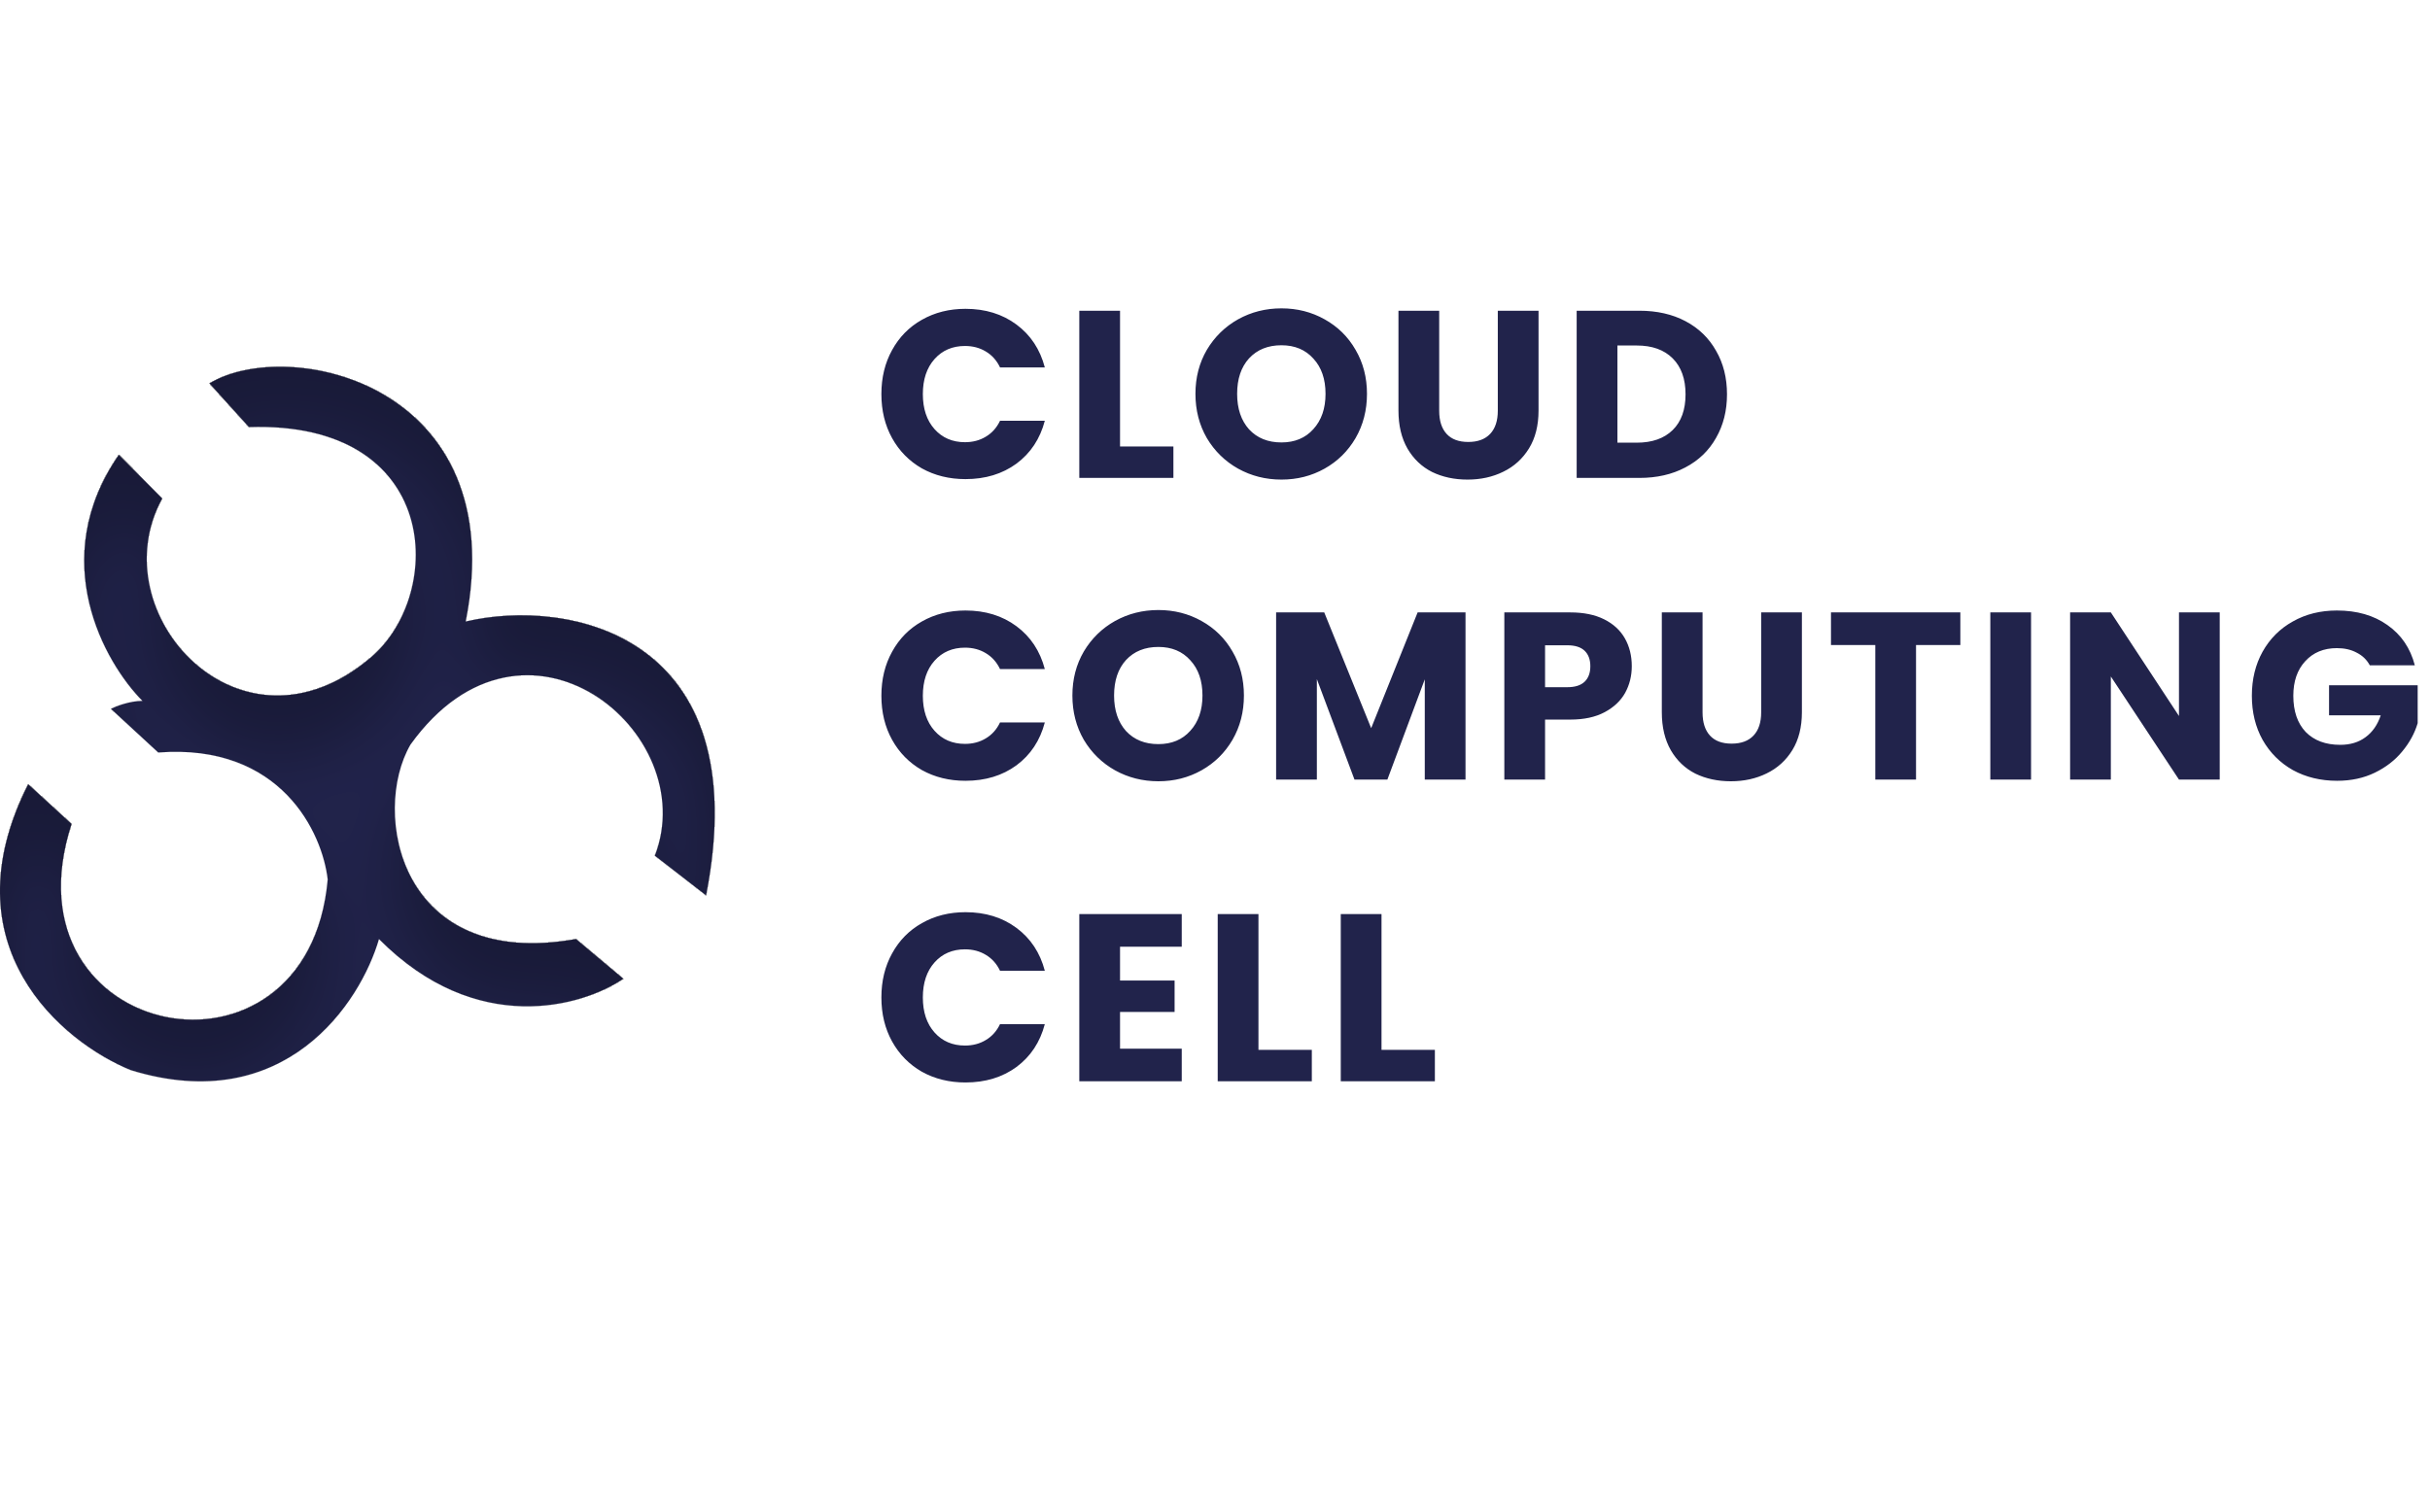
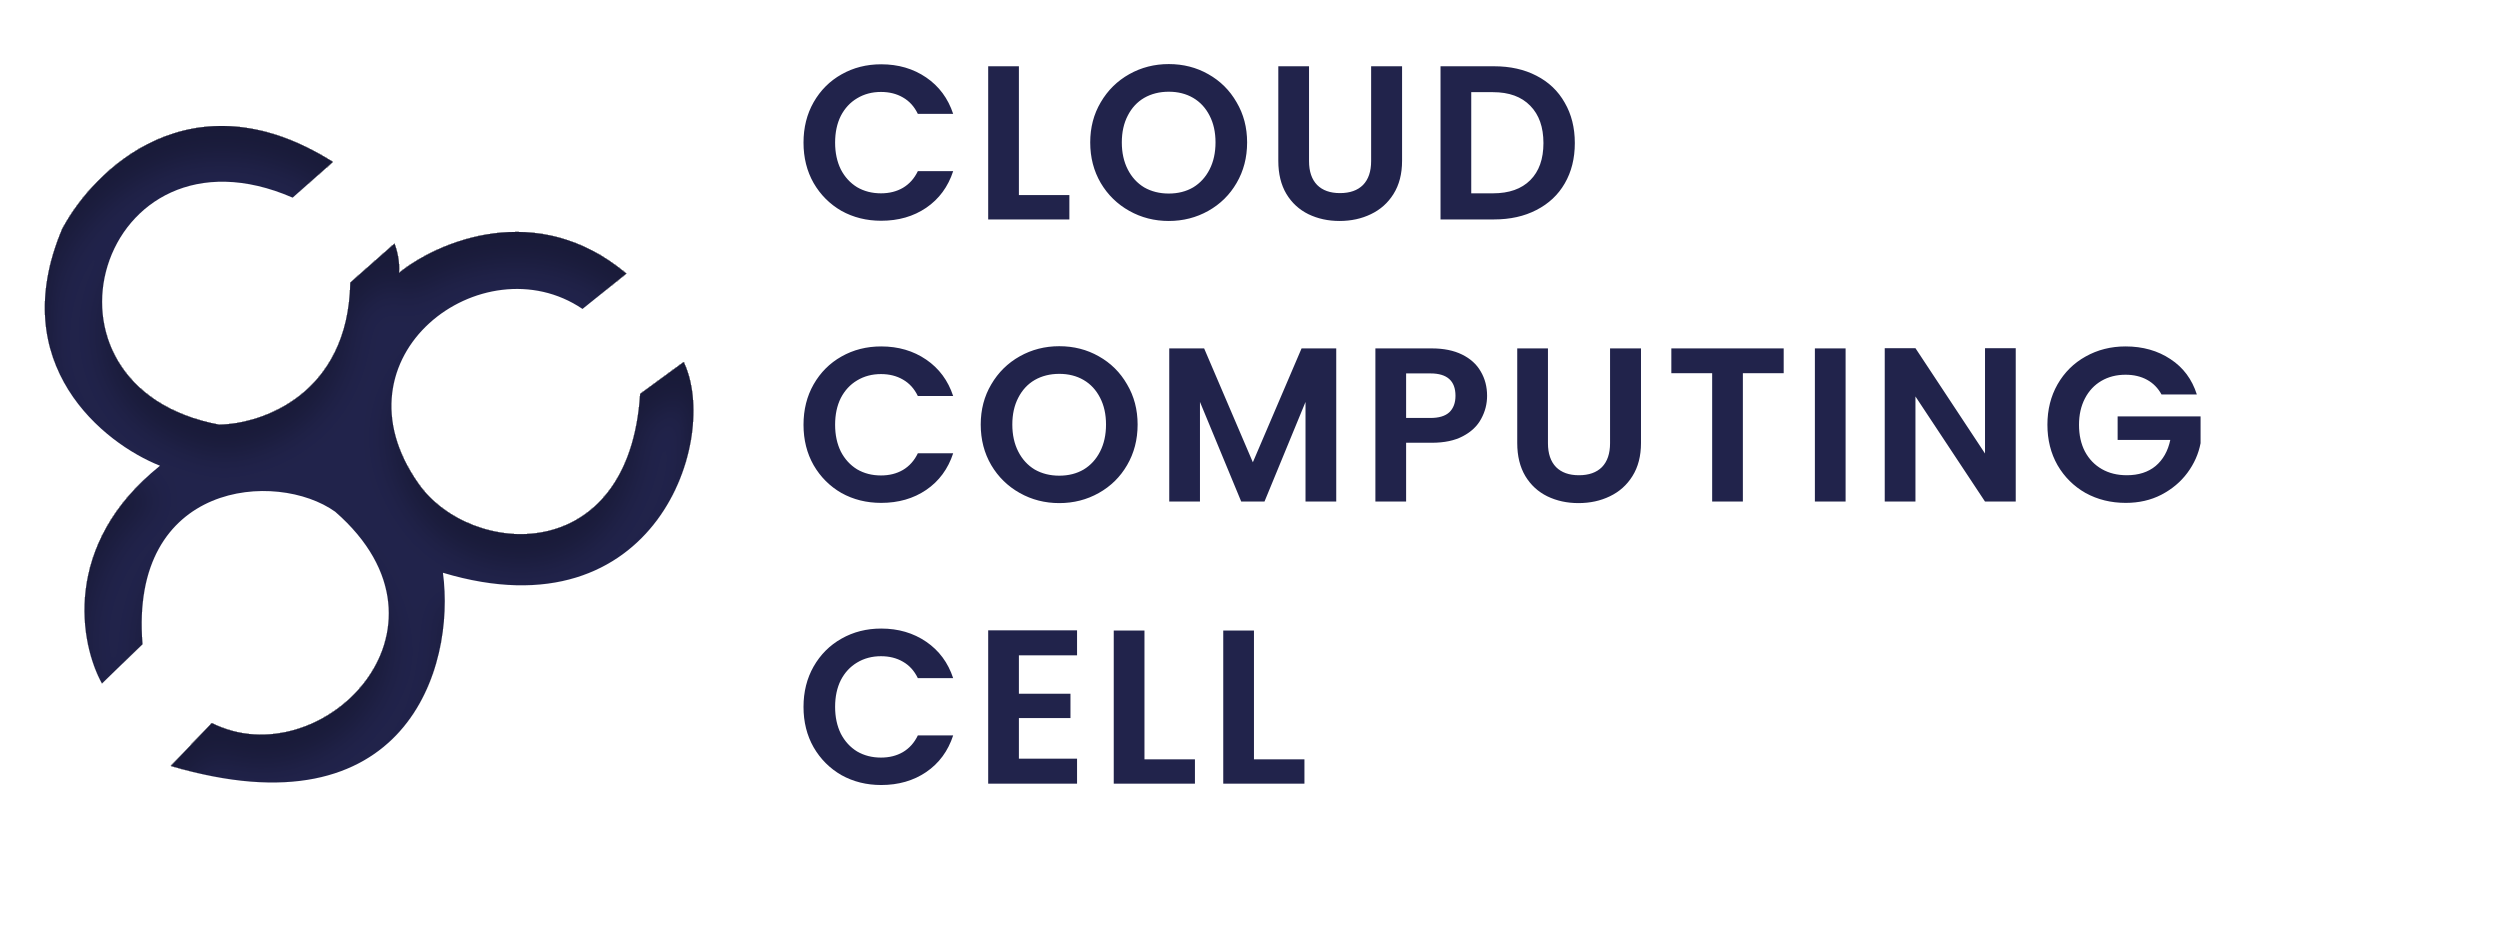
- <svg xmlns="http://www.w3.org/2000/svg" width="315" height="196" viewBox="0 0 153 65" fill="none">
-   <path d="M55.495 9.72C55.495 8.68 55.72 7.755 56.17 6.945C56.62 6.125 57.245 5.49 58.045 5.04C58.855 4.58 59.77 4.35 60.79 4.35C62.04 4.35 63.11 4.68 64 5.34C64.89 6 65.485 6.9 65.785 8.04H62.965C62.755 7.6 62.455 7.265 62.065 7.035C61.685 6.805 61.25 6.69 60.76 6.69C59.97 6.69 59.33 6.965 58.84 7.515C58.35 8.065 58.105 8.8 58.105 9.72C58.105 10.64 58.35 11.375 58.84 11.925C59.33 12.475 59.97 12.75 60.76 12.75C61.25 12.75 61.685 12.635 62.065 12.405C62.455 12.175 62.755 11.84 62.965 11.4H65.785C65.485 12.54 64.89 13.44 64 14.1C63.11 14.75 62.04 15.075 60.79 15.075C59.77 15.075 58.855 14.85 58.045 14.4C57.245 13.94 56.62 13.305 56.17 12.495C55.72 11.685 55.495 10.76 55.495 9.72ZM70.521 13.02H73.881V15H67.956V4.47H70.521V13.02ZM80.684 15.105C79.694 15.105 78.784 14.875 77.954 14.415C77.134 13.955 76.479 13.315 75.989 12.495C75.509 11.665 75.269 10.735 75.269 9.705C75.269 8.675 75.509 7.75 75.989 6.93C76.479 6.11 77.134 5.47 77.954 5.01C78.784 4.55 79.694 4.32 80.684 4.32C81.674 4.32 82.579 4.55 83.399 5.01C84.229 5.47 84.879 6.11 85.349 6.93C85.829 7.75 86.069 8.675 86.069 9.705C86.069 10.735 85.829 11.665 85.349 12.495C84.869 13.315 84.219 13.955 83.399 14.415C82.579 14.875 81.674 15.105 80.684 15.105ZM80.684 12.765C81.524 12.765 82.194 12.485 82.694 11.925C83.204 11.365 83.459 10.625 83.459 9.705C83.459 8.775 83.204 8.035 82.694 7.485C82.194 6.925 81.524 6.645 80.684 6.645C79.834 6.645 79.154 6.92 78.644 7.47C78.144 8.02 77.894 8.765 77.894 9.705C77.894 10.635 78.144 11.38 78.644 11.94C79.154 12.49 79.834 12.765 80.684 12.765ZM90.616 4.47V10.77C90.616 11.4 90.771 11.885 91.081 12.225C91.391 12.565 91.846 12.735 92.446 12.735C93.046 12.735 93.506 12.565 93.826 12.225C94.146 11.885 94.306 11.4 94.306 10.77V4.47H96.871V10.755C96.871 11.695 96.671 12.49 96.271 13.14C95.871 13.79 95.331 14.28 94.651 14.61C93.981 14.94 93.231 15.105 92.401 15.105C91.571 15.105 90.826 14.945 90.166 14.625C89.516 14.295 89.001 13.805 88.621 13.155C88.241 12.495 88.051 11.695 88.051 10.755V4.47H90.616ZM103.217 4.47C104.327 4.47 105.297 4.69 106.127 5.13C106.957 5.57 107.597 6.19 108.047 6.99C108.507 7.78 108.737 8.695 108.737 9.735C108.737 10.765 108.507 11.68 108.047 12.48C107.597 13.28 106.952 13.9 106.112 14.34C105.282 14.78 104.317 15 103.217 15H99.272V4.47H103.217ZM103.052 12.78C104.022 12.78 104.777 12.515 105.317 11.985C105.857 11.455 106.127 10.705 106.127 9.735C106.127 8.765 105.857 8.01 105.317 7.47C104.777 6.93 104.022 6.66 103.052 6.66H101.837V12.78H103.052ZM55.495 28.72C55.495 27.68 55.72 26.755 56.17 25.945C56.62 25.125 57.245 24.49 58.045 24.04C58.855 23.58 59.77 23.35 60.79 23.35C62.04 23.35 63.11 23.68 64 24.34C64.89 25 65.485 25.9 65.785 27.04H62.965C62.755 26.6 62.455 26.265 62.065 26.035C61.685 25.805 61.25 25.69 60.76 25.69C59.97 25.69 59.33 25.965 58.84 26.515C58.35 27.065 58.105 27.8 58.105 28.72C58.105 29.64 58.35 30.375 58.84 30.925C59.33 31.475 59.97 31.75 60.76 31.75C61.25 31.75 61.685 31.635 62.065 31.405C62.455 31.175 62.755 30.84 62.965 30.4H65.785C65.485 31.54 64.89 32.44 64 33.1C63.11 33.75 62.04 34.075 60.79 34.075C59.77 34.075 58.855 33.85 58.045 33.4C57.245 32.94 56.62 32.305 56.17 31.495C55.72 30.685 55.495 29.76 55.495 28.72ZM72.936 34.105C71.946 34.105 71.036 33.875 70.206 33.415C69.386 32.955 68.731 32.315 68.241 31.495C67.761 30.665 67.521 29.735 67.521 28.705C67.521 27.675 67.761 26.75 68.241 25.93C68.731 25.11 69.386 24.47 70.206 24.01C71.036 23.55 71.946 23.32 72.936 23.32C73.926 23.32 74.831 23.55 75.651 24.01C76.481 24.47 77.131 25.11 77.601 25.93C78.081 26.75 78.321 27.675 78.321 28.705C78.321 29.735 78.081 30.665 77.601 31.495C77.121 32.315 76.471 32.955 75.651 33.415C74.831 33.875 73.926 34.105 72.936 34.105ZM72.936 31.765C73.776 31.765 74.446 31.485 74.946 30.925C75.456 30.365 75.711 29.625 75.711 28.705C75.711 27.775 75.456 27.035 74.946 26.485C74.446 25.925 73.776 25.645 72.936 25.645C72.086 25.645 71.406 25.92 70.896 26.47C70.396 27.02 70.146 27.765 70.146 28.705C70.146 29.635 70.396 30.38 70.896 30.94C71.406 31.49 72.086 31.765 72.936 31.765ZM92.273 23.47V34H89.708V27.685L87.353 34H85.283L82.913 27.67V34H80.348V23.47H83.378L86.333 30.76L89.258 23.47H92.273ZM102.742 26.86C102.742 27.47 102.602 28.03 102.322 28.54C102.042 29.04 101.612 29.445 101.032 29.755C100.452 30.065 99.732 30.22 98.872 30.22H97.282V34H94.717V23.47H98.872C99.712 23.47 100.422 23.615 101.002 23.905C101.582 24.195 102.017 24.595 102.307 25.105C102.597 25.615 102.742 26.2 102.742 26.86ZM98.677 28.18C99.167 28.18 99.532 28.065 99.772 27.835C100.012 27.605 100.132 27.28 100.132 26.86C100.132 26.44 100.012 26.115 99.772 25.885C99.532 25.655 99.167 25.54 98.677 25.54H97.282V28.18H98.677ZM107.198 23.47V29.77C107.198 30.4 107.353 30.885 107.663 31.225C107.973 31.565 108.428 31.735 109.028 31.735C109.628 31.735 110.088 31.565 110.408 31.225C110.728 30.885 110.888 30.4 110.888 29.77V23.47H113.453V29.755C113.453 30.695 113.253 31.49 112.853 32.14C112.453 32.79 111.913 33.28 111.233 33.61C110.563 33.94 109.813 34.105 108.983 34.105C108.153 34.105 107.408 33.945 106.748 33.625C106.098 33.295 105.583 32.805 105.203 32.155C104.823 31.495 104.633 30.695 104.633 29.755V23.47H107.198ZM123.429 23.47V25.525H120.639V34H118.074V25.525H115.284V23.47H123.429ZM127.881 23.47V34H125.316V23.47H127.881ZM139.76 34H137.195L132.905 27.505V34H130.34V23.47H132.905L137.195 29.995V23.47H139.76V34ZM149.209 26.8C149.019 26.45 148.744 26.185 148.384 26.005C148.034 25.815 147.619 25.72 147.139 25.72C146.309 25.72 145.644 25.995 145.144 26.545C144.644 27.085 144.394 27.81 144.394 28.72C144.394 29.69 144.654 30.45 145.174 31C145.704 31.54 146.429 31.81 147.349 31.81C147.979 31.81 148.509 31.65 148.939 31.33C149.379 31.01 149.699 30.55 149.899 29.95H146.644V28.06H152.224V30.445C152.034 31.085 151.709 31.68 151.249 32.23C150.799 32.78 150.224 33.225 149.524 33.565C148.824 33.905 148.034 34.075 147.154 34.075C146.114 34.075 145.184 33.85 144.364 33.4C143.554 32.94 142.919 32.305 142.459 31.495C142.009 30.685 141.784 29.76 141.784 28.72C141.784 27.68 142.009 26.755 142.459 25.945C142.919 25.125 143.554 24.49 144.364 24.04C145.174 23.58 146.099 23.35 147.139 23.35C148.399 23.35 149.459 23.655 150.319 24.265C151.189 24.875 151.764 25.72 152.044 26.8H149.209ZM55.495 47.72C55.495 46.68 55.72 45.755 56.17 44.945C56.62 44.125 57.245 43.49 58.045 43.04C58.855 42.58 59.77 42.35 60.79 42.35C62.04 42.35 63.11 42.68 64 43.34C64.89 44 65.485 44.9 65.785 46.04H62.965C62.755 45.6 62.455 45.265 62.065 45.035C61.685 44.805 61.25 44.69 60.76 44.69C59.97 44.69 59.33 44.965 58.84 45.515C58.35 46.065 58.105 46.8 58.105 47.72C58.105 48.64 58.35 49.375 58.84 49.925C59.33 50.475 59.97 50.75 60.76 50.75C61.25 50.75 61.685 50.635 62.065 50.405C62.455 50.175 62.755 49.84 62.965 49.4H65.785C65.485 50.54 64.89 51.44 64 52.1C63.11 52.75 62.04 53.075 60.79 53.075C59.77 53.075 58.855 52.85 58.045 52.4C57.245 51.94 56.62 51.305 56.17 50.495C55.72 49.685 55.495 48.76 55.495 47.72ZM70.521 44.525V46.655H73.956V48.635H70.521V50.945H74.406V53H67.956V42.47H74.406V44.525H70.521ZM79.236 51.02H82.596V53H76.671V42.47H79.236V51.02ZM86.984 51.02H90.344V53H84.419V42.47H86.984V51.02Z" fill="#21234B" />
-   <g filter="url(#filter0_i_0_1)">
-     <path d="M10.212 16.295L7.483 13.545C2.917 20.144 6.573 26.627 8.972 29.044C8.178 29.044 7.317 29.377 6.986 29.544L9.964 32.293C17.707 31.693 20.304 37.376 20.635 40.293C19.394 54.291 0.038 50.542 4.505 36.793L1.775 34.293C-3.386 44.492 3.926 50.542 8.227 52.292C17.955 55.291 22.703 48.042 23.861 44.042C30.015 50.242 36.682 48.292 39.246 46.542L36.268 44.042C25.102 46.042 23.364 36.043 25.846 31.793C33.042 21.794 44.237 31.043 41.231 38.793L44.457 41.292C47.683 24.794 35.772 22.544 29.32 24.044C32.298 9.045 18.153 6.046 13.19 9.045L15.672 11.795C27.782 11.395 28.044 22.294 23.364 26.294C15.175 33.293 6.242 23.544 10.212 16.295Z" fill="#21234B" />
+ <svg xmlns="http://www.w3.org/2000/svg" width="319" height="119" viewBox="0 0 319 119" fill="none">
+   <path d="M102.528 18.2C102.528 16.277 102.957 14.56 103.816 13.048C104.693 11.517 105.879 10.332 107.372 9.492C108.884 8.633 110.573 8.204 112.44 8.204C114.624 8.204 116.537 8.764 118.18 9.884C119.823 11.004 120.971 12.553 121.624 14.532H117.116C116.668 13.599 116.033 12.899 115.212 12.432C114.409 11.965 113.476 11.732 112.412 11.732C111.273 11.732 110.256 12.003 109.36 12.544C108.483 13.067 107.792 13.813 107.288 14.784C106.803 15.755 106.56 16.893 106.56 18.2C106.56 19.488 106.803 20.627 107.288 21.616C107.792 22.587 108.483 23.343 109.36 23.884C110.256 24.407 111.273 24.668 112.412 24.668C113.476 24.668 114.409 24.435 115.212 23.968C116.033 23.483 116.668 22.773 117.116 21.84H121.624C120.971 23.837 119.823 25.396 118.18 26.516C116.556 27.617 114.643 28.168 112.44 28.168C110.573 28.168 108.884 27.748 107.372 26.908C105.879 26.049 104.693 24.864 103.816 23.352C102.957 21.84 102.528 20.123 102.528 18.2ZM130.012 24.892H136.452V28H126.092V8.456H130.012V24.892ZM149.136 28.196C147.306 28.196 145.626 27.767 144.096 26.908C142.565 26.049 141.352 24.864 140.456 23.352C139.56 21.821 139.112 20.095 139.112 18.172C139.112 16.268 139.56 14.56 140.456 13.048C141.352 11.517 142.565 10.323 144.096 9.464C145.626 8.605 147.306 8.176 149.136 8.176C150.984 8.176 152.664 8.605 154.176 9.464C155.706 10.323 156.91 11.517 157.788 13.048C158.684 14.56 159.132 16.268 159.132 18.172C159.132 20.095 158.684 21.821 157.788 23.352C156.91 24.864 155.706 26.049 154.176 26.908C152.645 27.767 150.965 28.196 149.136 28.196ZM149.136 24.696C150.312 24.696 151.348 24.435 152.244 23.912C153.14 23.371 153.84 22.605 154.344 21.616C154.848 20.627 155.1 19.479 155.1 18.172C155.1 16.865 154.848 15.727 154.344 14.756C153.84 13.767 153.14 13.011 152.244 12.488C151.348 11.965 150.312 11.704 149.136 11.704C147.96 11.704 146.914 11.965 146 12.488C145.104 13.011 144.404 13.767 143.9 14.756C143.396 15.727 143.144 16.865 143.144 18.172C143.144 19.479 143.396 20.627 143.9 21.616C144.404 22.605 145.104 23.371 146 23.912C146.914 24.435 147.96 24.696 149.136 24.696ZM167.032 8.456V20.552C167.032 21.877 167.377 22.895 168.068 23.604C168.759 24.295 169.729 24.64 170.98 24.64C172.249 24.64 173.229 24.295 173.92 23.604C174.611 22.895 174.956 21.877 174.956 20.552V8.456H178.904V20.524C178.904 22.185 178.54 23.595 177.812 24.752C177.103 25.891 176.141 26.749 174.928 27.328C173.733 27.907 172.399 28.196 170.924 28.196C169.468 28.196 168.143 27.907 166.948 27.328C165.772 26.749 164.839 25.891 164.148 24.752C163.457 23.595 163.112 22.185 163.112 20.524V8.456H167.032ZM190.643 8.456C192.697 8.456 194.498 8.857 196.047 9.66C197.615 10.463 198.819 11.611 199.659 13.104C200.518 14.579 200.947 16.296 200.947 18.256C200.947 20.216 200.518 21.933 199.659 23.408C198.819 24.864 197.615 25.993 196.047 26.796C194.498 27.599 192.697 28 190.643 28H183.811V8.456H190.643ZM190.503 24.668C192.557 24.668 194.143 24.108 195.263 22.988C196.383 21.868 196.943 20.291 196.943 18.256C196.943 16.221 196.383 14.635 195.263 13.496C194.143 12.339 192.557 11.76 190.503 11.76H187.731V24.668H190.503ZM102.528 54.2C102.528 52.277 102.957 50.56 103.816 49.048C104.693 47.517 105.879 46.332 107.372 45.492C108.884 44.633 110.573 44.204 112.44 44.204C114.624 44.204 116.537 44.764 118.18 45.884C119.823 47.004 120.971 48.553 121.624 50.532H117.116C116.668 49.599 116.033 48.899 115.212 48.432C114.409 47.965 113.476 47.732 112.412 47.732C111.273 47.732 110.256 48.003 109.36 48.544C108.483 49.067 107.792 49.813 107.288 50.784C106.803 51.755 106.56 52.893 106.56 54.2C106.56 55.488 106.803 56.627 107.288 57.616C107.792 58.587 108.483 59.343 109.36 59.884C110.256 60.407 111.273 60.668 112.412 60.668C113.476 60.668 114.409 60.435 115.212 59.968C116.033 59.483 116.668 58.773 117.116 57.84H121.624C120.971 59.837 119.823 61.396 118.18 62.516C116.556 63.617 114.643 64.168 112.44 64.168C110.573 64.168 108.884 63.748 107.372 62.908C105.879 62.049 104.693 60.864 103.816 59.352C102.957 57.84 102.528 56.123 102.528 54.2ZM135.164 64.196C133.335 64.196 131.655 63.767 130.124 62.908C128.593 62.049 127.38 60.864 126.484 59.352C125.588 57.821 125.14 56.095 125.14 54.172C125.14 52.268 125.588 50.56 126.484 49.048C127.38 47.517 128.593 46.323 130.124 45.464C131.655 44.605 133.335 44.176 135.164 44.176C137.012 44.176 138.692 44.605 140.204 45.464C141.735 46.323 142.939 47.517 143.816 49.048C144.712 50.56 145.16 52.268 145.16 54.172C145.16 56.095 144.712 57.821 143.816 59.352C142.939 60.864 141.735 62.049 140.204 62.908C138.673 63.767 136.993 64.196 135.164 64.196ZM135.164 60.696C136.34 60.696 137.376 60.435 138.272 59.912C139.168 59.371 139.868 58.605 140.372 57.616C140.876 56.627 141.128 55.479 141.128 54.172C141.128 52.865 140.876 51.727 140.372 50.756C139.868 49.767 139.168 49.011 138.272 48.488C137.376 47.965 136.34 47.704 135.164 47.704C133.988 47.704 132.943 47.965 132.028 48.488C131.132 49.011 130.432 49.767 129.928 50.756C129.424 51.727 129.172 52.865 129.172 54.172C129.172 55.479 129.424 56.627 129.928 57.616C130.432 58.605 131.132 59.371 132.028 59.912C132.943 60.435 133.988 60.696 135.164 60.696ZM170.504 44.456V64H166.584V51.288L161.348 64H158.38L153.116 51.288V64H149.196V44.456H153.648L159.864 58.988L166.08 44.456H170.504ZM189.752 50.504C189.752 51.549 189.5 52.529 188.996 53.444C188.511 54.359 187.736 55.096 186.672 55.656C185.627 56.216 184.301 56.496 182.696 56.496H179.42V64H175.5V44.456H182.696C184.208 44.456 185.496 44.717 186.56 45.24C187.624 45.763 188.417 46.481 188.94 47.396C189.481 48.311 189.752 49.347 189.752 50.504ZM182.528 53.332C183.611 53.332 184.413 53.089 184.936 52.604C185.459 52.1 185.72 51.4 185.72 50.504C185.72 48.6 184.656 47.648 182.528 47.648H179.42V53.332H182.528ZM197.519 44.456V56.552C197.519 57.877 197.865 58.895 198.555 59.604C199.246 60.295 200.217 60.64 201.467 60.64C202.737 60.64 203.717 60.295 204.407 59.604C205.098 58.895 205.443 57.877 205.443 56.552V44.456H209.391V56.524C209.391 58.185 209.027 59.595 208.299 60.752C207.59 61.891 206.629 62.749 205.415 63.328C204.221 63.907 202.886 64.196 201.411 64.196C199.955 64.196 198.63 63.907 197.435 63.328C196.259 62.749 195.326 61.891 194.635 60.752C193.945 59.595 193.599 58.185 193.599 56.524V44.456H197.519ZM227.599 44.456V47.62H222.391V64H218.471V47.62H213.263V44.456H227.599ZM235.499 44.456V64H231.579V44.456H235.499ZM257.208 64H253.288L244.412 50.588V64H240.492V44.428H244.412L253.288 57.868V44.428H257.208V64ZM275.81 50.336C275.362 49.515 274.746 48.889 273.962 48.46C273.178 48.031 272.263 47.816 271.218 47.816C270.06 47.816 269.034 48.077 268.138 48.6C267.242 49.123 266.542 49.869 266.038 50.84C265.534 51.811 265.282 52.931 265.282 54.2C265.282 55.507 265.534 56.645 266.038 57.616C266.56 58.587 267.279 59.333 268.194 59.856C269.108 60.379 270.172 60.64 271.386 60.64C272.879 60.64 274.102 60.248 275.054 59.464C276.006 58.661 276.631 57.551 276.93 56.132H270.21V53.136H280.794V56.552C280.532 57.915 279.972 59.175 279.114 60.332C278.255 61.489 277.144 62.423 275.782 63.132C274.438 63.823 272.926 64.168 271.246 64.168C269.36 64.168 267.652 63.748 266.122 62.908C264.61 62.049 263.415 60.864 262.538 59.352C261.679 57.84 261.25 56.123 261.25 54.2C261.25 52.277 261.679 50.56 262.538 49.048C263.415 47.517 264.61 46.332 266.122 45.492C267.652 44.633 269.351 44.204 271.218 44.204C273.42 44.204 275.334 44.745 276.958 45.828C278.582 46.892 279.702 48.395 280.318 50.336H275.81ZM102.528 90.2C102.528 88.277 102.957 86.56 103.816 85.048C104.693 83.517 105.879 82.332 107.372 81.492C108.884 80.633 110.573 80.204 112.44 80.204C114.624 80.204 116.537 80.764 118.18 81.884C119.823 83.004 120.971 84.553 121.624 86.532H117.116C116.668 85.599 116.033 84.899 115.212 84.432C114.409 83.965 113.476 83.732 112.412 83.732C111.273 83.732 110.256 84.003 109.36 84.544C108.483 85.067 107.792 85.813 107.288 86.784C106.803 87.755 106.56 88.893 106.56 90.2C106.56 91.488 106.803 92.627 107.288 93.616C107.792 94.587 108.483 95.343 109.36 95.884C110.256 96.407 111.273 96.668 112.412 96.668C113.476 96.668 114.409 96.435 115.212 95.968C116.033 95.483 116.668 94.773 117.116 93.84H121.624C120.971 95.837 119.823 97.396 118.18 98.516C116.556 99.617 114.643 100.168 112.44 100.168C110.573 100.168 108.884 99.748 107.372 98.908C105.879 98.049 104.693 96.864 103.816 95.352C102.957 93.84 102.528 92.123 102.528 90.2ZM130.012 83.62V88.52H136.592V91.628H130.012V96.808H137.432V100H126.092V80.428H137.432V83.62H130.012ZM146.034 96.892H152.474V100H142.114V80.456H146.034V96.892ZM160.006 96.892H166.446V100H156.086V80.456H160.006V96.892Z" fill="#21234B" />
+   <g filter="url(#filter0_i_1_413)">
+     <path d="M74.328 39.419L79.919 34.908C68.502 25.327 55.822 30.86 50.909 34.824C51.052 33.366 50.589 31.726 50.339 31.088L44.704 36.055C44.424 50.376 33.418 54.11 27.95 54.187C2.213 49.365 12.65 14.517 37.342 25.216L42.469 20.66C24.484 9.331 11.95 21.653 7.931 29.231C0.618 46.541 13.207 56.575 20.416 59.427C7.812 69.597 10.228 82.189 13.011 87.214L18.183 82.203C16.484 61.341 35.339 59.971 42.773 65.298C60.021 80.326 40.855 99.193 27.025 92.267L21.809 97.734C51.824 106.655 58.139 85.2 56.519 73.084C83.797 81.277 91.906 55.858 87.236 46.203L81.69 50.258C80.253 72.559 59.994 71.06 53.419 61.743C41.912 45.439 61.599 30.813 74.328 39.419Z" fill="#21234B" />
  </g>
  <defs>
-     <filter id="filter0_i_0_1" x="0" y="8" width="45.001" height="49" filterUnits="userSpaceOnUse" color-interpolation-filters="sRGB">
+     <filter id="filter0_i_1_413" x="5.722" y="16.078" width="82.757" height="87.769" filterUnits="userSpaceOnUse" color-interpolation-filters="sRGB">
      <feFlood flood-opacity="0" result="BackgroundImageFix" />
      <feBlend mode="normal" in="SourceGraphic" in2="BackgroundImageFix" result="shape" />
      <feColorMatrix in="SourceAlpha" type="matrix" values="0 0 0 0 0 0 0 0 0 0 0 0 0 0 0 0 0 0 127 0" result="hardAlpha" />
      <feOffset dy="4" />
      <feGaussianBlur stdDeviation="2" />
      <feComposite in2="hardAlpha" operator="arithmetic" k2="-1" k3="1" />
      <feColorMatrix type="matrix" values="0 0 0 0 0 0 0 0 0 0 0 0 0 0 0 0 0 0 0.25 0" />
-       <feBlend mode="normal" in2="shape" result="effect1_innerShadow_0_1" />
+       <feBlend mode="normal" in2="shape" result="effect1_innerShadow_1_413" />
    </filter>
  </defs>
</svg>
